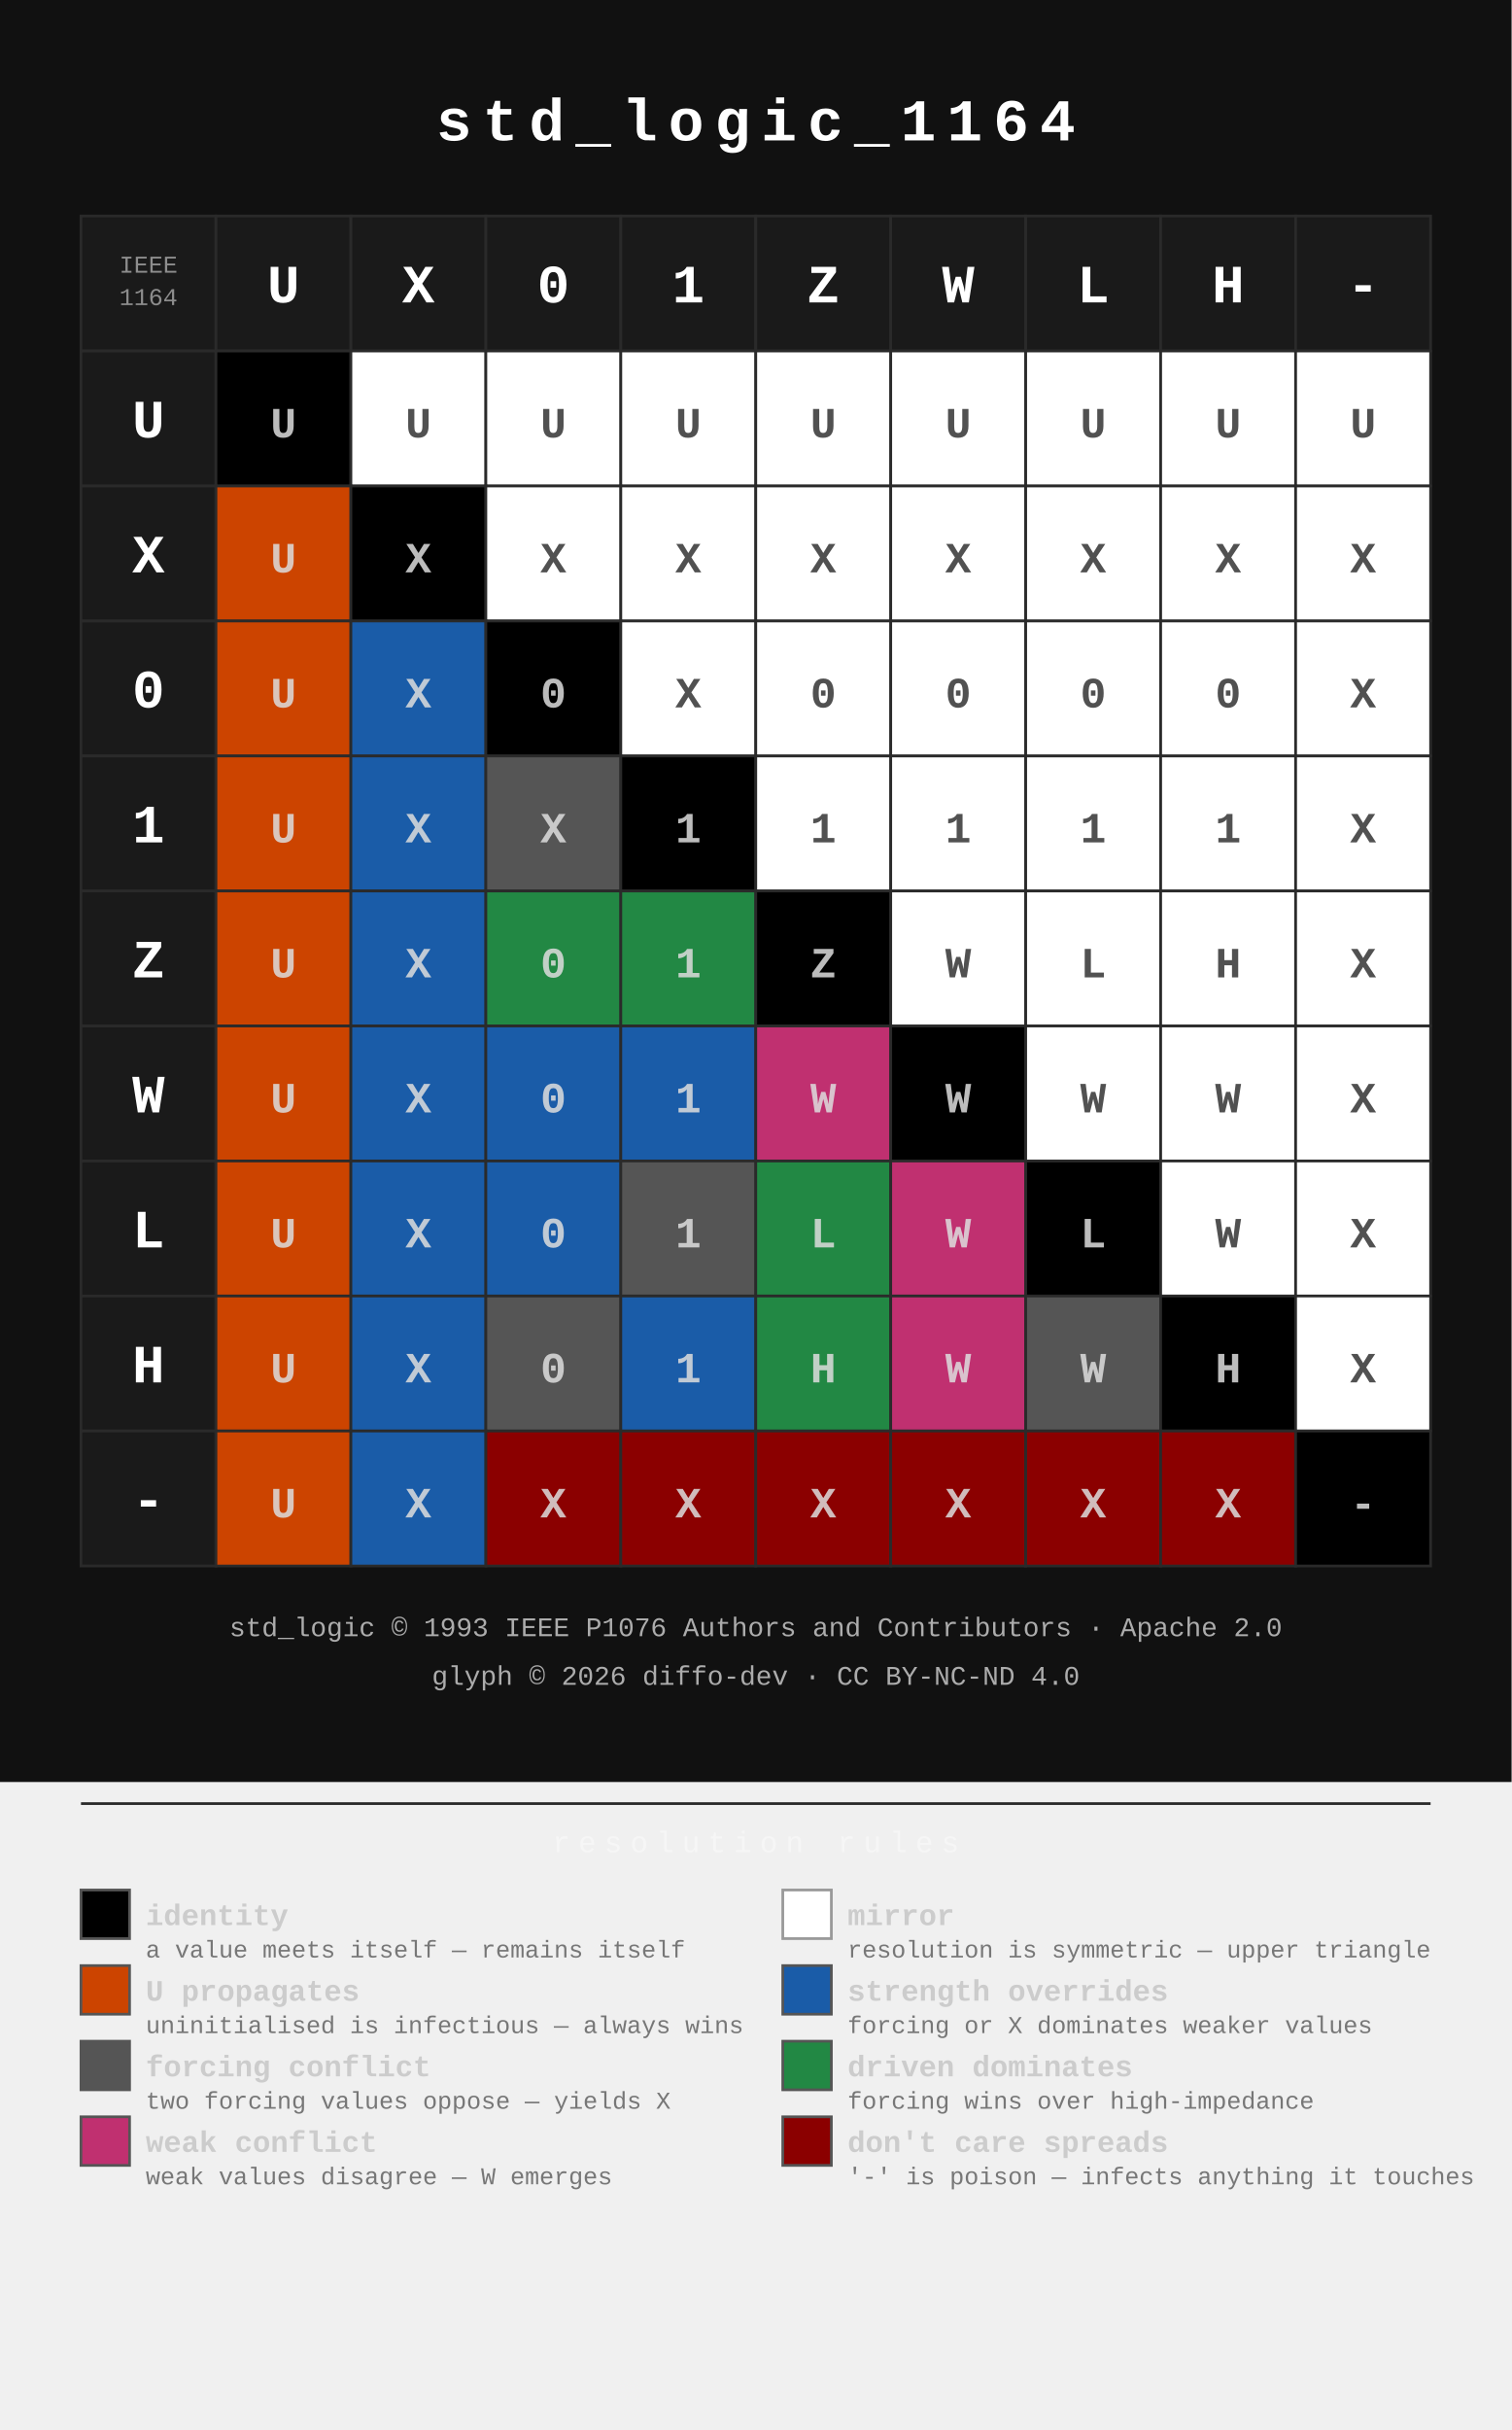
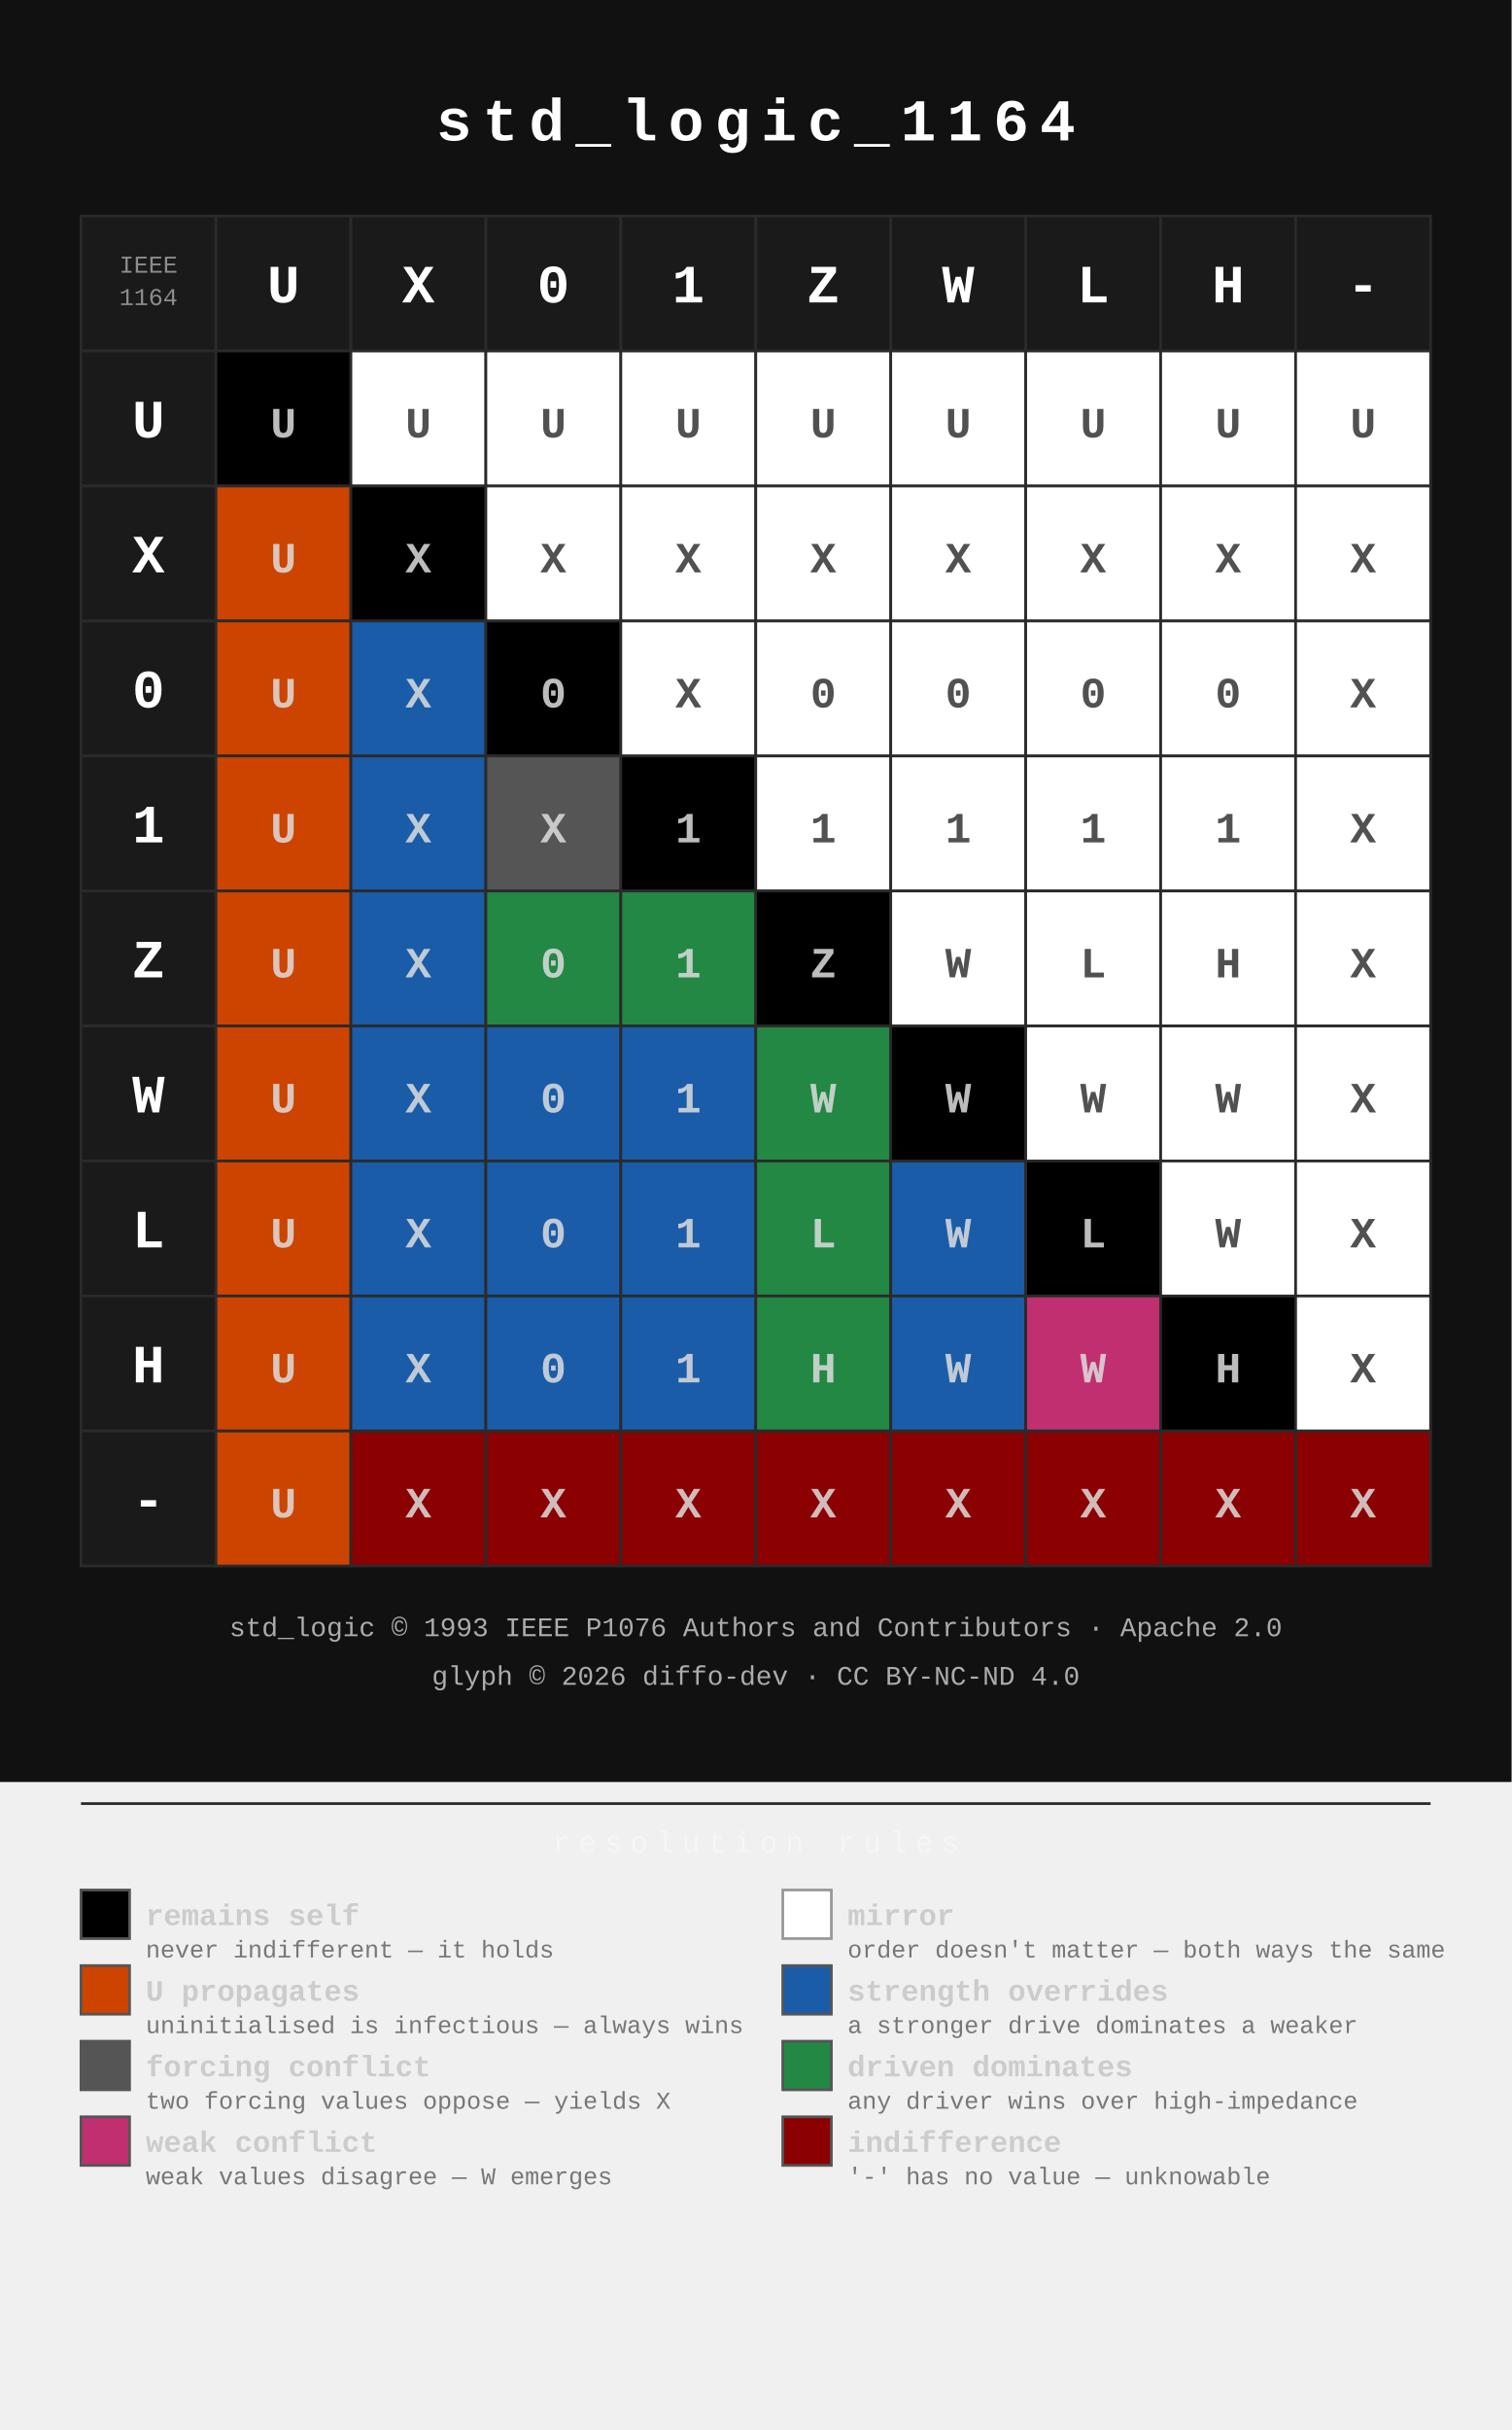
<svg xmlns="http://www.w3.org/2000/svg" viewBox="0 0 560 900" width="560" height="900">
  <defs>
  </defs>
  <rect width="560" height="660" fill="#111111" />
  <text x="280" y="52" text-anchor="middle" font-family="Courier New, monospace" font-size="22" font-weight="bold" fill="#ffffff" letter-spacing="4">std_logic_1164</text>
  <rect x="30" y="80" width="50" height="50" fill="#1a1a1a" stroke="#2a2a2a" stroke-width="1" />
  <text x="55" y="101" text-anchor="middle" font-family="Courier New, monospace" font-size="9" fill="#ffffff" opacity="0.5">IEEE</text>
  <text x="55" y="113" text-anchor="middle" font-family="Courier New, monospace" font-size="9" fill="#ffffff" opacity="0.5">1164</text>
  <rect x="80" y="80" width="50" height="50" fill="#1a1a1a" stroke="#2a2a2a" stroke-width="1" />
  <text x="105" y="112" text-anchor="middle" font-family="Courier New, monospace" font-size="20" font-weight="bold" fill="#ffffff">U</text>
  <rect x="130" y="80" width="50" height="50" fill="#1a1a1a" stroke="#2a2a2a" stroke-width="1" />
  <text x="155" y="112" text-anchor="middle" font-family="Courier New, monospace" font-size="20" font-weight="bold" fill="#ffffff">X</text>
  <rect x="180" y="80" width="50" height="50" fill="#1a1a1a" stroke="#2a2a2a" stroke-width="1" />
  <text x="205" y="112" text-anchor="middle" font-family="Courier New, monospace" font-size="20" font-weight="bold" fill="#ffffff">0</text>
  <rect x="230" y="80" width="50" height="50" fill="#1a1a1a" stroke="#2a2a2a" stroke-width="1" />
  <text x="255" y="112" text-anchor="middle" font-family="Courier New, monospace" font-size="20" font-weight="bold" fill="#ffffff">1</text>
  <rect x="280" y="80" width="50" height="50" fill="#1a1a1a" stroke="#2a2a2a" stroke-width="1" />
  <text x="305" y="112" text-anchor="middle" font-family="Courier New, monospace" font-size="20" font-weight="bold" fill="#ffffff">Z</text>
  <rect x="330" y="80" width="50" height="50" fill="#1a1a1a" stroke="#2a2a2a" stroke-width="1" />
  <text x="355" y="112" text-anchor="middle" font-family="Courier New, monospace" font-size="20" font-weight="bold" fill="#ffffff">W</text>
  <rect x="380" y="80" width="50" height="50" fill="#1a1a1a" stroke="#2a2a2a" stroke-width="1" />
  <text x="405" y="112" text-anchor="middle" font-family="Courier New, monospace" font-size="20" font-weight="bold" fill="#ffffff">L</text>
  <rect x="430" y="80" width="50" height="50" fill="#1a1a1a" stroke="#2a2a2a" stroke-width="1" />
  <text x="455" y="112" text-anchor="middle" font-family="Courier New, monospace" font-size="20" font-weight="bold" fill="#ffffff">H</text>
  <rect x="480" y="80" width="50" height="50" fill="#1a1a1a" stroke="#2a2a2a" stroke-width="1" />
  <text x="505" y="112" text-anchor="middle" font-family="Courier New, monospace" font-size="20" font-weight="bold" fill="#ffffff">-</text>
  <rect x="30" y="130" width="50" height="50" fill="#1a1a1a" stroke="#2a2a2a" stroke-width="1" />
  <text x="55" y="162" text-anchor="middle" font-family="Courier New, monospace" font-size="20" font-weight="bold" fill="#ffffff">U</text>
  <rect x="80" y="130" width="50" height="50" fill="#000000" stroke="#2a2a2a" stroke-width="1" />
  <rect x="130" y="130" width="50" height="50" fill="#ffffff" stroke="#2a2a2a" stroke-width="1" />
  <rect x="180" y="130" width="50" height="50" fill="#ffffff" stroke="#2a2a2a" stroke-width="1" />
  <rect x="230" y="130" width="50" height="50" fill="#ffffff" stroke="#2a2a2a" stroke-width="1" />
  <rect x="280" y="130" width="50" height="50" fill="#ffffff" stroke="#2a2a2a" stroke-width="1" />
  <rect x="330" y="130" width="50" height="50" fill="#ffffff" stroke="#2a2a2a" stroke-width="1" />
  <rect x="380" y="130" width="50" height="50" fill="#ffffff" stroke="#2a2a2a" stroke-width="1" />
  <rect x="430" y="130" width="50" height="50" fill="#ffffff" stroke="#2a2a2a" stroke-width="1" />
  <rect x="480" y="130" width="50" height="50" fill="#ffffff" stroke="#2a2a2a" stroke-width="1" />
  <rect x="30" y="180" width="50" height="50" fill="#1a1a1a" stroke="#2a2a2a" stroke-width="1" />
  <text x="55" y="212" text-anchor="middle" font-family="Courier New, monospace" font-size="20" font-weight="bold" fill="#ffffff">X</text>
  <rect x="80" y="180" width="50" height="50" fill="#cc4400" stroke="#2a2a2a" stroke-width="1" />
  <rect x="130" y="180" width="50" height="50" fill="#000000" stroke="#2a2a2a" stroke-width="1" />
  <rect x="180" y="180" width="50" height="50" fill="#ffffff" stroke="#2a2a2a" stroke-width="1" />
  <rect x="230" y="180" width="50" height="50" fill="#ffffff" stroke="#2a2a2a" stroke-width="1" />
  <rect x="280" y="180" width="50" height="50" fill="#ffffff" stroke="#2a2a2a" stroke-width="1" />
  <rect x="330" y="180" width="50" height="50" fill="#ffffff" stroke="#2a2a2a" stroke-width="1" />
  <rect x="380" y="180" width="50" height="50" fill="#ffffff" stroke="#2a2a2a" stroke-width="1" />
  <rect x="430" y="180" width="50" height="50" fill="#ffffff" stroke="#2a2a2a" stroke-width="1" />
  <rect x="480" y="180" width="50" height="50" fill="#ffffff" stroke="#2a2a2a" stroke-width="1" />
  <rect x="30" y="230" width="50" height="50" fill="#1a1a1a" stroke="#2a2a2a" stroke-width="1" />
  <text x="55" y="262" text-anchor="middle" font-family="Courier New, monospace" font-size="20" font-weight="bold" fill="#ffffff">0</text>
  <rect x="80" y="230" width="50" height="50" fill="#cc4400" stroke="#2a2a2a" stroke-width="1" />
  <rect x="130" y="230" width="50" height="50" fill="#1a5ca8" stroke="#2a2a2a" stroke-width="1" />
  <rect x="180" y="230" width="50" height="50" fill="#000000" stroke="#2a2a2a" stroke-width="1" />
  <rect x="230" y="230" width="50" height="50" fill="#ffffff" stroke="#2a2a2a" stroke-width="1" />
  <rect x="280" y="230" width="50" height="50" fill="#ffffff" stroke="#2a2a2a" stroke-width="1" />
  <rect x="330" y="230" width="50" height="50" fill="#ffffff" stroke="#2a2a2a" stroke-width="1" />
  <rect x="380" y="230" width="50" height="50" fill="#ffffff" stroke="#2a2a2a" stroke-width="1" />
  <rect x="430" y="230" width="50" height="50" fill="#ffffff" stroke="#2a2a2a" stroke-width="1" />
  <rect x="480" y="230" width="50" height="50" fill="#ffffff" stroke="#2a2a2a" stroke-width="1" />
  <rect x="30" y="280" width="50" height="50" fill="#1a1a1a" stroke="#2a2a2a" stroke-width="1" />
  <text x="55" y="312" text-anchor="middle" font-family="Courier New, monospace" font-size="20" font-weight="bold" fill="#ffffff">1</text>
  <rect x="80" y="280" width="50" height="50" fill="#cc4400" stroke="#2a2a2a" stroke-width="1" />
  <rect x="130" y="280" width="50" height="50" fill="#1a5ca8" stroke="#2a2a2a" stroke-width="1" />
  <rect x="180" y="280" width="50" height="50" fill="#555555" stroke="#2a2a2a" stroke-width="1" />
  <rect x="230" y="280" width="50" height="50" fill="#000000" stroke="#2a2a2a" stroke-width="1" />
  <rect x="280" y="280" width="50" height="50" fill="#ffffff" stroke="#2a2a2a" stroke-width="1" />
  <rect x="330" y="280" width="50" height="50" fill="#ffffff" stroke="#2a2a2a" stroke-width="1" />
  <rect x="380" y="280" width="50" height="50" fill="#ffffff" stroke="#2a2a2a" stroke-width="1" />
  <rect x="430" y="280" width="50" height="50" fill="#ffffff" stroke="#2a2a2a" stroke-width="1" />
  <rect x="480" y="280" width="50" height="50" fill="#ffffff" stroke="#2a2a2a" stroke-width="1" />
  <rect x="30" y="330" width="50" height="50" fill="#1a1a1a" stroke="#2a2a2a" stroke-width="1" />
  <text x="55" y="362" text-anchor="middle" font-family="Courier New, monospace" font-size="20" font-weight="bold" fill="#ffffff">Z</text>
  <rect x="80" y="330" width="50" height="50" fill="#cc4400" stroke="#2a2a2a" stroke-width="1" />
  <rect x="130" y="330" width="50" height="50" fill="#1a5ca8" stroke="#2a2a2a" stroke-width="1" />
  <rect x="180" y="330" width="50" height="50" fill="#228844" stroke="#2a2a2a" stroke-width="1" />
  <rect x="230" y="330" width="50" height="50" fill="#228844" stroke="#2a2a2a" stroke-width="1" />
  <rect x="280" y="330" width="50" height="50" fill="#000000" stroke="#2a2a2a" stroke-width="1" />
  <rect x="330" y="330" width="50" height="50" fill="#ffffff" stroke="#2a2a2a" stroke-width="1" />
  <rect x="380" y="330" width="50" height="50" fill="#ffffff" stroke="#2a2a2a" stroke-width="1" />
  <rect x="430" y="330" width="50" height="50" fill="#ffffff" stroke="#2a2a2a" stroke-width="1" />
  <rect x="480" y="330" width="50" height="50" fill="#ffffff" stroke="#2a2a2a" stroke-width="1" />
  <rect x="30" y="380" width="50" height="50" fill="#1a1a1a" stroke="#2a2a2a" stroke-width="1" />
  <text x="55" y="412" text-anchor="middle" font-family="Courier New, monospace" font-size="20" font-weight="bold" fill="#ffffff">W</text>
  <rect x="80" y="380" width="50" height="50" fill="#cc4400" stroke="#2a2a2a" stroke-width="1" />
  <rect x="130" y="380" width="50" height="50" fill="#1a5ca8" stroke="#2a2a2a" stroke-width="1" />
  <rect x="180" y="380" width="50" height="50" fill="#1a5ca8" stroke="#2a2a2a" stroke-width="1" />
  <rect x="230" y="380" width="50" height="50" fill="#1a5ca8" stroke="#2a2a2a" stroke-width="1" />
-   <rect x="280" y="380" width="50" height="50" fill="#c03070" stroke="#2a2a2a" stroke-width="1" />
+   <rect x="280" y="380" width="50" height="50" fill="#228844" stroke="#2a2a2a" stroke-width="1" />
  <rect x="330" y="380" width="50" height="50" fill="#000000" stroke="#2a2a2a" stroke-width="1" />
  <rect x="380" y="380" width="50" height="50" fill="#ffffff" stroke="#2a2a2a" stroke-width="1" />
  <rect x="430" y="380" width="50" height="50" fill="#ffffff" stroke="#2a2a2a" stroke-width="1" />
  <rect x="480" y="380" width="50" height="50" fill="#ffffff" stroke="#2a2a2a" stroke-width="1" />
  <rect x="30" y="430" width="50" height="50" fill="#1a1a1a" stroke="#2a2a2a" stroke-width="1" />
  <text x="55" y="462" text-anchor="middle" font-family="Courier New, monospace" font-size="20" font-weight="bold" fill="#ffffff">L</text>
  <rect x="80" y="430" width="50" height="50" fill="#cc4400" stroke="#2a2a2a" stroke-width="1" />
  <rect x="130" y="430" width="50" height="50" fill="#1a5ca8" stroke="#2a2a2a" stroke-width="1" />
  <rect x="180" y="430" width="50" height="50" fill="#1a5ca8" stroke="#2a2a2a" stroke-width="1" />
-   <rect x="230" y="430" width="50" height="50" fill="#555555" stroke="#2a2a2a" stroke-width="1" />
+   <rect x="230" y="430" width="50" height="50" fill="#1a5ca8" stroke="#2a2a2a" stroke-width="1" />
  <rect x="280" y="430" width="50" height="50" fill="#228844" stroke="#2a2a2a" stroke-width="1" />
-   <rect x="330" y="430" width="50" height="50" fill="#c03070" stroke="#2a2a2a" stroke-width="1" />
+   <rect x="330" y="430" width="50" height="50" fill="#1a5ca8" stroke="#2a2a2a" stroke-width="1" />
  <rect x="380" y="430" width="50" height="50" fill="#000000" stroke="#2a2a2a" stroke-width="1" />
  <rect x="430" y="430" width="50" height="50" fill="#ffffff" stroke="#2a2a2a" stroke-width="1" />
  <rect x="480" y="430" width="50" height="50" fill="#ffffff" stroke="#2a2a2a" stroke-width="1" />
  <rect x="30" y="480" width="50" height="50" fill="#1a1a1a" stroke="#2a2a2a" stroke-width="1" />
  <text x="55" y="512" text-anchor="middle" font-family="Courier New, monospace" font-size="20" font-weight="bold" fill="#ffffff">H</text>
  <rect x="80" y="480" width="50" height="50" fill="#cc4400" stroke="#2a2a2a" stroke-width="1" />
  <rect x="130" y="480" width="50" height="50" fill="#1a5ca8" stroke="#2a2a2a" stroke-width="1" />
-   <rect x="180" y="480" width="50" height="50" fill="#555555" stroke="#2a2a2a" stroke-width="1" />
+   <rect x="180" y="480" width="50" height="50" fill="#1a5ca8" stroke="#2a2a2a" stroke-width="1" />
  <rect x="230" y="480" width="50" height="50" fill="#1a5ca8" stroke="#2a2a2a" stroke-width="1" />
  <rect x="280" y="480" width="50" height="50" fill="#228844" stroke="#2a2a2a" stroke-width="1" />
-   <rect x="330" y="480" width="50" height="50" fill="#c03070" stroke="#2a2a2a" stroke-width="1" />
-   <rect x="380" y="480" width="50" height="50" fill="#555555" stroke="#2a2a2a" stroke-width="1" />
+   <rect x="330" y="480" width="50" height="50" fill="#1a5ca8" stroke="#2a2a2a" stroke-width="1" />
+   <rect x="380" y="480" width="50" height="50" fill="#c03070" stroke="#2a2a2a" stroke-width="1" />
  <rect x="430" y="480" width="50" height="50" fill="#000000" stroke="#2a2a2a" stroke-width="1" />
  <rect x="480" y="480" width="50" height="50" fill="#ffffff" stroke="#2a2a2a" stroke-width="1" />
  <rect x="30" y="530" width="50" height="50" fill="#1a1a1a" stroke="#2a2a2a" stroke-width="1" />
  <text x="55" y="562" text-anchor="middle" font-family="Courier New, monospace" font-size="20" font-weight="bold" fill="#ffffff">-</text>
  <rect x="80" y="530" width="50" height="50" fill="#cc4400" stroke="#2a2a2a" stroke-width="1" />
-   <rect x="130" y="530" width="50" height="50" fill="#1a5ca8" stroke="#2a2a2a" stroke-width="1" />
+   <rect x="130" y="530" width="50" height="50" fill="#8b0000" stroke="#2a2a2a" stroke-width="1" />
  <rect x="180" y="530" width="50" height="50" fill="#8b0000" stroke="#2a2a2a" stroke-width="1" />
  <rect x="230" y="530" width="50" height="50" fill="#8b0000" stroke="#2a2a2a" stroke-width="1" />
  <rect x="280" y="530" width="50" height="50" fill="#8b0000" stroke="#2a2a2a" stroke-width="1" />
  <rect x="330" y="530" width="50" height="50" fill="#8b0000" stroke="#2a2a2a" stroke-width="1" />
  <rect x="380" y="530" width="50" height="50" fill="#8b0000" stroke="#2a2a2a" stroke-width="1" />
  <rect x="430" y="530" width="50" height="50" fill="#8b0000" stroke="#2a2a2a" stroke-width="1" />
-   <rect x="480" y="530" width="50" height="50" fill="#000000" stroke="#2a2a2a" stroke-width="1" />
+   <rect x="480" y="530" width="50" height="50" fill="#8b0000" stroke="#2a2a2a" stroke-width="1" />
  <text x="280" y="606" text-anchor="middle" font-family="Courier New, monospace" font-size="10" fill="#ffffff" opacity="0.65">std_logic © 1993 IEEE P1076 Authors and Contributors · Apache 2.0</text>
  <text x="280" y="624" text-anchor="middle" font-family="Courier New, monospace" font-size="10" fill="#ffffff" opacity="0.65">glyph © 2026 diffo-dev · CC BY-NC-ND 4.0</text>
  <text x="105" y="162" text-anchor="middle" font-family="Courier New, monospace" font-size="16" font-weight="bold" fill="#dddddd" opacity="0.85">U</text>
  <text x="155" y="162" text-anchor="middle" font-family="Courier New, monospace" font-size="16" font-weight="bold" fill="#333333" opacity="0.85">U</text>
  <text x="205" y="162" text-anchor="middle" font-family="Courier New, monospace" font-size="16" font-weight="bold" fill="#333333" opacity="0.85">U</text>
  <text x="255" y="162" text-anchor="middle" font-family="Courier New, monospace" font-size="16" font-weight="bold" fill="#333333" opacity="0.85">U</text>
  <text x="305" y="162" text-anchor="middle" font-family="Courier New, monospace" font-size="16" font-weight="bold" fill="#333333" opacity="0.85">U</text>
  <text x="355" y="162" text-anchor="middle" font-family="Courier New, monospace" font-size="16" font-weight="bold" fill="#333333" opacity="0.85">U</text>
  <text x="405" y="162" text-anchor="middle" font-family="Courier New, monospace" font-size="16" font-weight="bold" fill="#333333" opacity="0.85">U</text>
  <text x="455" y="162" text-anchor="middle" font-family="Courier New, monospace" font-size="16" font-weight="bold" fill="#333333" opacity="0.85">U</text>
  <text x="505" y="162" text-anchor="middle" font-family="Courier New, monospace" font-size="16" font-weight="bold" fill="#333333" opacity="0.85">U</text>
  <text x="105" y="212" text-anchor="middle" font-family="Courier New, monospace" font-size="16" font-weight="bold" fill="#dddddd" opacity="0.85">U</text>
  <text x="155" y="212" text-anchor="middle" font-family="Courier New, monospace" font-size="16" font-weight="bold" fill="#dddddd" opacity="0.85">X</text>
  <text x="205" y="212" text-anchor="middle" font-family="Courier New, monospace" font-size="16" font-weight="bold" fill="#333333" opacity="0.85">X</text>
  <text x="255" y="212" text-anchor="middle" font-family="Courier New, monospace" font-size="16" font-weight="bold" fill="#333333" opacity="0.85">X</text>
  <text x="305" y="212" text-anchor="middle" font-family="Courier New, monospace" font-size="16" font-weight="bold" fill="#333333" opacity="0.85">X</text>
  <text x="355" y="212" text-anchor="middle" font-family="Courier New, monospace" font-size="16" font-weight="bold" fill="#333333" opacity="0.85">X</text>
  <text x="405" y="212" text-anchor="middle" font-family="Courier New, monospace" font-size="16" font-weight="bold" fill="#333333" opacity="0.85">X</text>
  <text x="455" y="212" text-anchor="middle" font-family="Courier New, monospace" font-size="16" font-weight="bold" fill="#333333" opacity="0.85">X</text>
  <text x="505" y="212" text-anchor="middle" font-family="Courier New, monospace" font-size="16" font-weight="bold" fill="#333333" opacity="0.85">X</text>
  <text x="105" y="262" text-anchor="middle" font-family="Courier New, monospace" font-size="16" font-weight="bold" fill="#dddddd" opacity="0.85">U</text>
  <text x="155" y="262" text-anchor="middle" font-family="Courier New, monospace" font-size="16" font-weight="bold" fill="#dddddd" opacity="0.85">X</text>
  <text x="205" y="262" text-anchor="middle" font-family="Courier New, monospace" font-size="16" font-weight="bold" fill="#dddddd" opacity="0.85">0</text>
  <text x="255" y="262" text-anchor="middle" font-family="Courier New, monospace" font-size="16" font-weight="bold" fill="#333333" opacity="0.85">X</text>
  <text x="305" y="262" text-anchor="middle" font-family="Courier New, monospace" font-size="16" font-weight="bold" fill="#333333" opacity="0.85">0</text>
  <text x="355" y="262" text-anchor="middle" font-family="Courier New, monospace" font-size="16" font-weight="bold" fill="#333333" opacity="0.85">0</text>
  <text x="405" y="262" text-anchor="middle" font-family="Courier New, monospace" font-size="16" font-weight="bold" fill="#333333" opacity="0.85">0</text>
  <text x="455" y="262" text-anchor="middle" font-family="Courier New, monospace" font-size="16" font-weight="bold" fill="#333333" opacity="0.85">0</text>
  <text x="505" y="262" text-anchor="middle" font-family="Courier New, monospace" font-size="16" font-weight="bold" fill="#333333" opacity="0.85">X</text>
  <text x="105" y="312" text-anchor="middle" font-family="Courier New, monospace" font-size="16" font-weight="bold" fill="#dddddd" opacity="0.85">U</text>
  <text x="155" y="312" text-anchor="middle" font-family="Courier New, monospace" font-size="16" font-weight="bold" fill="#dddddd" opacity="0.85">X</text>
  <text x="205" y="312" text-anchor="middle" font-family="Courier New, monospace" font-size="16" font-weight="bold" fill="#dddddd" opacity="0.85">X</text>
  <text x="255" y="312" text-anchor="middle" font-family="Courier New, monospace" font-size="16" font-weight="bold" fill="#dddddd" opacity="0.85">1</text>
  <text x="305" y="312" text-anchor="middle" font-family="Courier New, monospace" font-size="16" font-weight="bold" fill="#333333" opacity="0.85">1</text>
  <text x="355" y="312" text-anchor="middle" font-family="Courier New, monospace" font-size="16" font-weight="bold" fill="#333333" opacity="0.85">1</text>
  <text x="405" y="312" text-anchor="middle" font-family="Courier New, monospace" font-size="16" font-weight="bold" fill="#333333" opacity="0.85">1</text>
  <text x="455" y="312" text-anchor="middle" font-family="Courier New, monospace" font-size="16" font-weight="bold" fill="#333333" opacity="0.85">1</text>
  <text x="505" y="312" text-anchor="middle" font-family="Courier New, monospace" font-size="16" font-weight="bold" fill="#333333" opacity="0.85">X</text>
  <text x="105" y="362" text-anchor="middle" font-family="Courier New, monospace" font-size="16" font-weight="bold" fill="#dddddd" opacity="0.85">U</text>
  <text x="155" y="362" text-anchor="middle" font-family="Courier New, monospace" font-size="16" font-weight="bold" fill="#dddddd" opacity="0.85">X</text>
  <text x="205" y="362" text-anchor="middle" font-family="Courier New, monospace" font-size="16" font-weight="bold" fill="#dddddd" opacity="0.85">0</text>
  <text x="255" y="362" text-anchor="middle" font-family="Courier New, monospace" font-size="16" font-weight="bold" fill="#dddddd" opacity="0.85">1</text>
  <text x="305" y="362" text-anchor="middle" font-family="Courier New, monospace" font-size="16" font-weight="bold" fill="#dddddd" opacity="0.85">Z</text>
  <text x="355" y="362" text-anchor="middle" font-family="Courier New, monospace" font-size="16" font-weight="bold" fill="#333333" opacity="0.85">W</text>
  <text x="405" y="362" text-anchor="middle" font-family="Courier New, monospace" font-size="16" font-weight="bold" fill="#333333" opacity="0.85">L</text>
  <text x="455" y="362" text-anchor="middle" font-family="Courier New, monospace" font-size="16" font-weight="bold" fill="#333333" opacity="0.85">H</text>
  <text x="505" y="362" text-anchor="middle" font-family="Courier New, monospace" font-size="16" font-weight="bold" fill="#333333" opacity="0.85">X</text>
  <text x="105" y="412" text-anchor="middle" font-family="Courier New, monospace" font-size="16" font-weight="bold" fill="#dddddd" opacity="0.85">U</text>
  <text x="155" y="412" text-anchor="middle" font-family="Courier New, monospace" font-size="16" font-weight="bold" fill="#dddddd" opacity="0.85">X</text>
  <text x="205" y="412" text-anchor="middle" font-family="Courier New, monospace" font-size="16" font-weight="bold" fill="#dddddd" opacity="0.85">0</text>
  <text x="255" y="412" text-anchor="middle" font-family="Courier New, monospace" font-size="16" font-weight="bold" fill="#dddddd" opacity="0.85">1</text>
  <text x="305" y="412" text-anchor="middle" font-family="Courier New, monospace" font-size="16" font-weight="bold" fill="#dddddd" opacity="0.85">W</text>
  <text x="355" y="412" text-anchor="middle" font-family="Courier New, monospace" font-size="16" font-weight="bold" fill="#dddddd" opacity="0.85">W</text>
  <text x="405" y="412" text-anchor="middle" font-family="Courier New, monospace" font-size="16" font-weight="bold" fill="#333333" opacity="0.85">W</text>
  <text x="455" y="412" text-anchor="middle" font-family="Courier New, monospace" font-size="16" font-weight="bold" fill="#333333" opacity="0.85">W</text>
  <text x="505" y="412" text-anchor="middle" font-family="Courier New, monospace" font-size="16" font-weight="bold" fill="#333333" opacity="0.85">X</text>
  <text x="105" y="462" text-anchor="middle" font-family="Courier New, monospace" font-size="16" font-weight="bold" fill="#dddddd" opacity="0.85">U</text>
  <text x="155" y="462" text-anchor="middle" font-family="Courier New, monospace" font-size="16" font-weight="bold" fill="#dddddd" opacity="0.85">X</text>
  <text x="205" y="462" text-anchor="middle" font-family="Courier New, monospace" font-size="16" font-weight="bold" fill="#dddddd" opacity="0.85">0</text>
  <text x="255" y="462" text-anchor="middle" font-family="Courier New, monospace" font-size="16" font-weight="bold" fill="#dddddd" opacity="0.85">1</text>
  <text x="305" y="462" text-anchor="middle" font-family="Courier New, monospace" font-size="16" font-weight="bold" fill="#dddddd" opacity="0.85">L</text>
  <text x="355" y="462" text-anchor="middle" font-family="Courier New, monospace" font-size="16" font-weight="bold" fill="#dddddd" opacity="0.85">W</text>
  <text x="405" y="462" text-anchor="middle" font-family="Courier New, monospace" font-size="16" font-weight="bold" fill="#dddddd" opacity="0.85">L</text>
  <text x="455" y="462" text-anchor="middle" font-family="Courier New, monospace" font-size="16" font-weight="bold" fill="#333333" opacity="0.85">W</text>
  <text x="505" y="462" text-anchor="middle" font-family="Courier New, monospace" font-size="16" font-weight="bold" fill="#333333" opacity="0.85">X</text>
  <text x="105" y="512" text-anchor="middle" font-family="Courier New, monospace" font-size="16" font-weight="bold" fill="#dddddd" opacity="0.85">U</text>
  <text x="155" y="512" text-anchor="middle" font-family="Courier New, monospace" font-size="16" font-weight="bold" fill="#dddddd" opacity="0.85">X</text>
  <text x="205" y="512" text-anchor="middle" font-family="Courier New, monospace" font-size="16" font-weight="bold" fill="#dddddd" opacity="0.85">0</text>
  <text x="255" y="512" text-anchor="middle" font-family="Courier New, monospace" font-size="16" font-weight="bold" fill="#dddddd" opacity="0.85">1</text>
  <text x="305" y="512" text-anchor="middle" font-family="Courier New, monospace" font-size="16" font-weight="bold" fill="#dddddd" opacity="0.85">H</text>
  <text x="355" y="512" text-anchor="middle" font-family="Courier New, monospace" font-size="16" font-weight="bold" fill="#dddddd" opacity="0.85">W</text>
  <text x="405" y="512" text-anchor="middle" font-family="Courier New, monospace" font-size="16" font-weight="bold" fill="#dddddd" opacity="0.85">W</text>
  <text x="455" y="512" text-anchor="middle" font-family="Courier New, monospace" font-size="16" font-weight="bold" fill="#dddddd" opacity="0.85">H</text>
  <text x="505" y="512" text-anchor="middle" font-family="Courier New, monospace" font-size="16" font-weight="bold" fill="#333333" opacity="0.85">X</text>
  <text x="105" y="562" text-anchor="middle" font-family="Courier New, monospace" font-size="16" font-weight="bold" fill="#dddddd" opacity="0.85">U</text>
  <text x="155" y="562" text-anchor="middle" font-family="Courier New, monospace" font-size="16" font-weight="bold" fill="#dddddd" opacity="0.85">X</text>
  <text x="205" y="562" text-anchor="middle" font-family="Courier New, monospace" font-size="16" font-weight="bold" fill="#dddddd" opacity="0.85">X</text>
  <text x="255" y="562" text-anchor="middle" font-family="Courier New, monospace" font-size="16" font-weight="bold" fill="#dddddd" opacity="0.85">X</text>
  <text x="305" y="562" text-anchor="middle" font-family="Courier New, monospace" font-size="16" font-weight="bold" fill="#dddddd" opacity="0.85">X</text>
  <text x="355" y="562" text-anchor="middle" font-family="Courier New, monospace" font-size="16" font-weight="bold" fill="#dddddd" opacity="0.85">X</text>
  <text x="405" y="562" text-anchor="middle" font-family="Courier New, monospace" font-size="16" font-weight="bold" fill="#dddddd" opacity="0.85">X</text>
  <text x="455" y="562" text-anchor="middle" font-family="Courier New, monospace" font-size="16" font-weight="bold" fill="#dddddd" opacity="0.85">X</text>
-   <text x="505" y="562" text-anchor="middle" font-family="Courier New, monospace" font-size="16" font-weight="bold" fill="#dddddd" opacity="0.85">-</text>
+   <text x="505" y="562" text-anchor="middle" font-family="Courier New, monospace" font-size="16" font-weight="bold" fill="#dddddd" opacity="0.85">X</text>
  <line x1="30" y1="668" x2="530" y2="668" stroke="#2a2a2a" stroke-width="1" />
  <text x="280" y="686" text-anchor="middle" font-family="Courier New, monospace" font-size="11" fill="#ffffff" opacity="0.4" letter-spacing="3">resolution rules</text>
  <rect x="30" y="700" width="18" height="18" fill="#000000" stroke="#555555" stroke-width="1" />
-   <text x="54" y="713" font-family="Courier New, monospace" font-size="11" font-weight="bold" fill="#cccccc">identity</text>
-   <text x="54" y="725" font-family="Courier New, monospace" font-size="9" fill="#777777">a value meets itself — remains itself</text>
+   <text x="54" y="713" font-family="Courier New, monospace" font-size="11" font-weight="bold" fill="#cccccc">remains self</text>
+   <text x="54" y="725" font-family="Courier New, monospace" font-size="9" fill="#777777">never indifferent — it holds</text>
  <rect x="290" y="700" width="18" height="18" fill="#ffffff" stroke="#999999" stroke-width="1" />
  <text x="314" y="713" font-family="Courier New, monospace" font-size="11" font-weight="bold" fill="#cccccc">mirror</text>
-   <text x="314" y="725" font-family="Courier New, monospace" font-size="9" fill="#777777">resolution is symmetric — upper triangle</text>
+   <text x="314" y="725" font-family="Courier New, monospace" font-size="9" fill="#777777">order doesn't matter — both ways the same</text>
  <rect x="30" y="728" width="18" height="18" fill="#cc4400" stroke="#555555" stroke-width="1" />
  <text x="54" y="741" font-family="Courier New, monospace" font-size="11" font-weight="bold" fill="#cccccc">U propagates</text>
  <text x="54" y="753" font-family="Courier New, monospace" font-size="9" fill="#777777">uninitialised is infectious — always wins</text>
  <rect x="290" y="728" width="18" height="18" fill="#1a5ca8" stroke="#555555" stroke-width="1" />
  <text x="314" y="741" font-family="Courier New, monospace" font-size="11" font-weight="bold" fill="#cccccc">strength overrides</text>
-   <text x="314" y="753" font-family="Courier New, monospace" font-size="9" fill="#777777">forcing or X dominates weaker values</text>
+   <text x="314" y="753" font-family="Courier New, monospace" font-size="9" fill="#777777">a stronger drive dominates a weaker</text>
  <rect x="30" y="756" width="18" height="18" fill="#555555" stroke="#555555" stroke-width="1" />
  <text x="54" y="769" font-family="Courier New, monospace" font-size="11" font-weight="bold" fill="#cccccc">forcing conflict</text>
  <text x="54" y="781" font-family="Courier New, monospace" font-size="9" fill="#777777">two forcing values oppose — yields X</text>
  <rect x="290" y="756" width="18" height="18" fill="#228844" stroke="#555555" stroke-width="1" />
  <text x="314" y="769" font-family="Courier New, monospace" font-size="11" font-weight="bold" fill="#cccccc">driven dominates</text>
-   <text x="314" y="781" font-family="Courier New, monospace" font-size="9" fill="#777777">forcing wins over high-impedance</text>
+   <text x="314" y="781" font-family="Courier New, monospace" font-size="9" fill="#777777">any driver wins over high-impedance</text>
  <rect x="30" y="784" width="18" height="18" fill="#c03070" stroke="#555555" stroke-width="1" />
  <text x="54" y="797" font-family="Courier New, monospace" font-size="11" font-weight="bold" fill="#cccccc">weak conflict</text>
  <text x="54" y="809" font-family="Courier New, monospace" font-size="9" fill="#777777">weak values disagree — W emerges</text>
  <rect x="290" y="784" width="18" height="18" fill="#8b0000" stroke="#555555" stroke-width="1" />
-   <text x="314" y="797" font-family="Courier New, monospace" font-size="11" font-weight="bold" fill="#cccccc">don't care spreads</text>
-   <text x="314" y="809" font-family="Courier New, monospace" font-size="9" fill="#777777">'-' is poison — infects anything it touches</text>
+   <text x="314" y="797" font-family="Courier New, monospace" font-size="11" font-weight="bold" fill="#cccccc">indifference</text>
+   <text x="314" y="809" font-family="Courier New, monospace" font-size="9" fill="#777777">'-' has no value — unknowable</text>
</svg>
